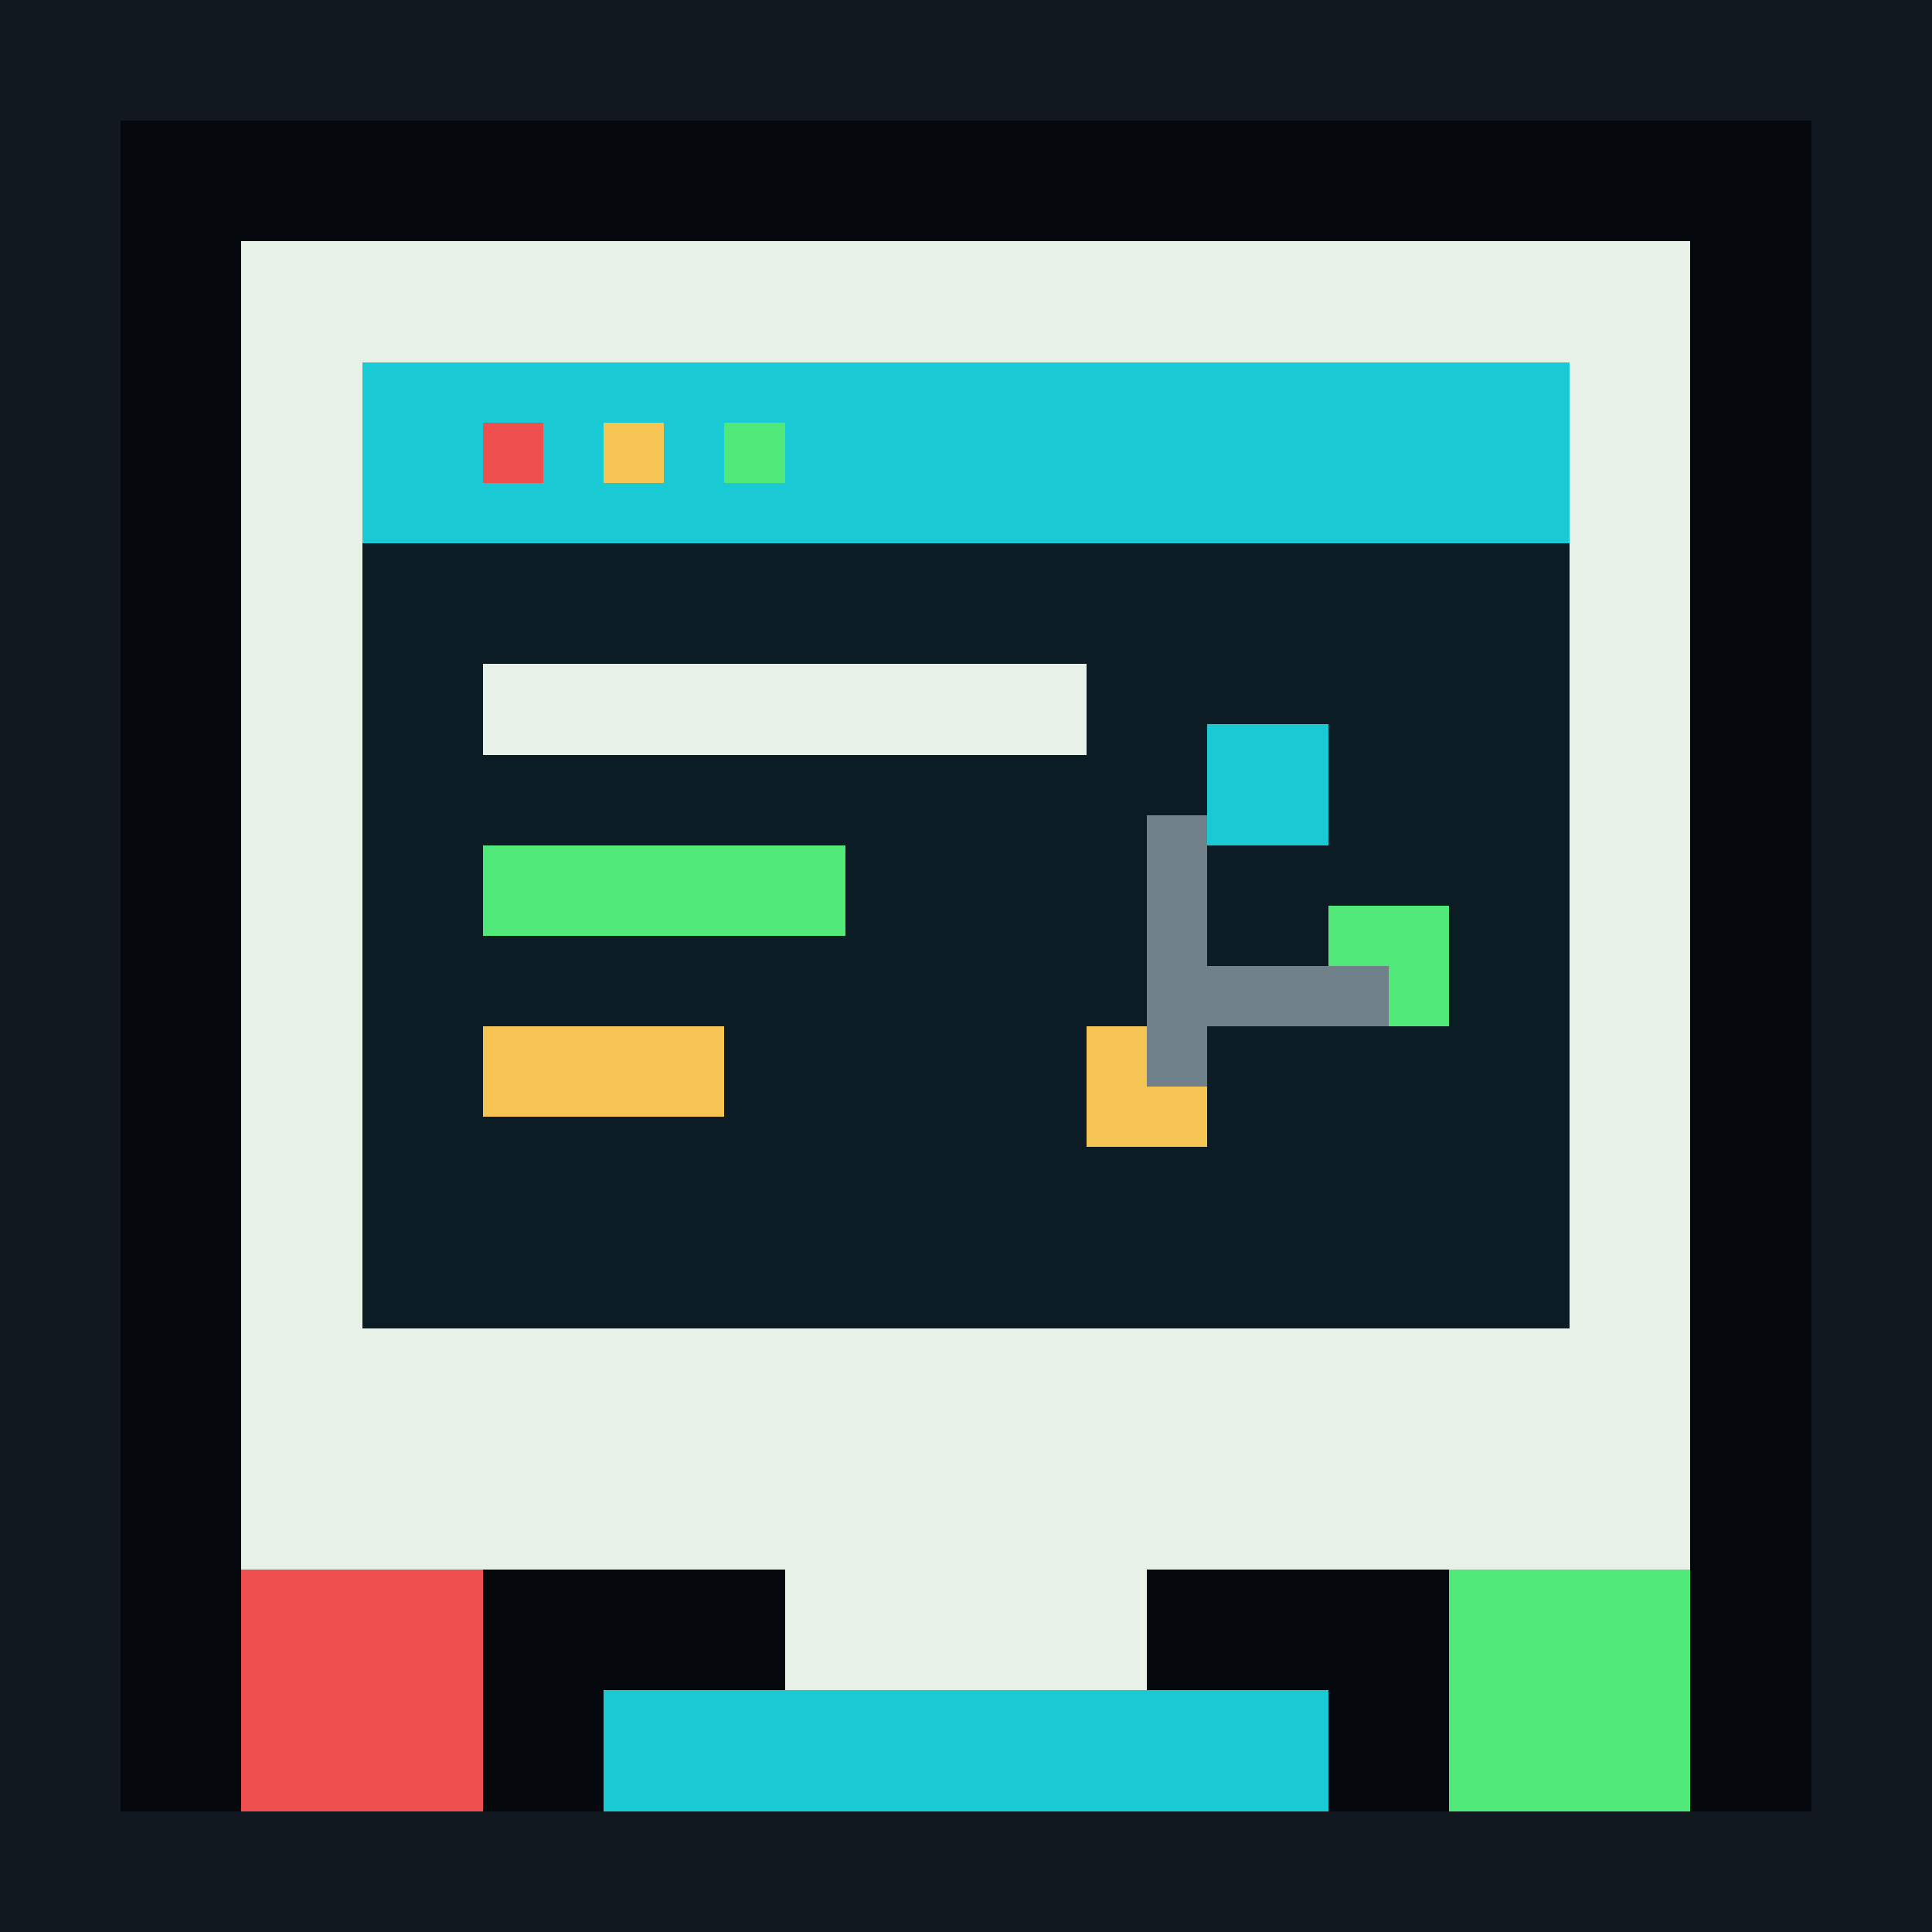
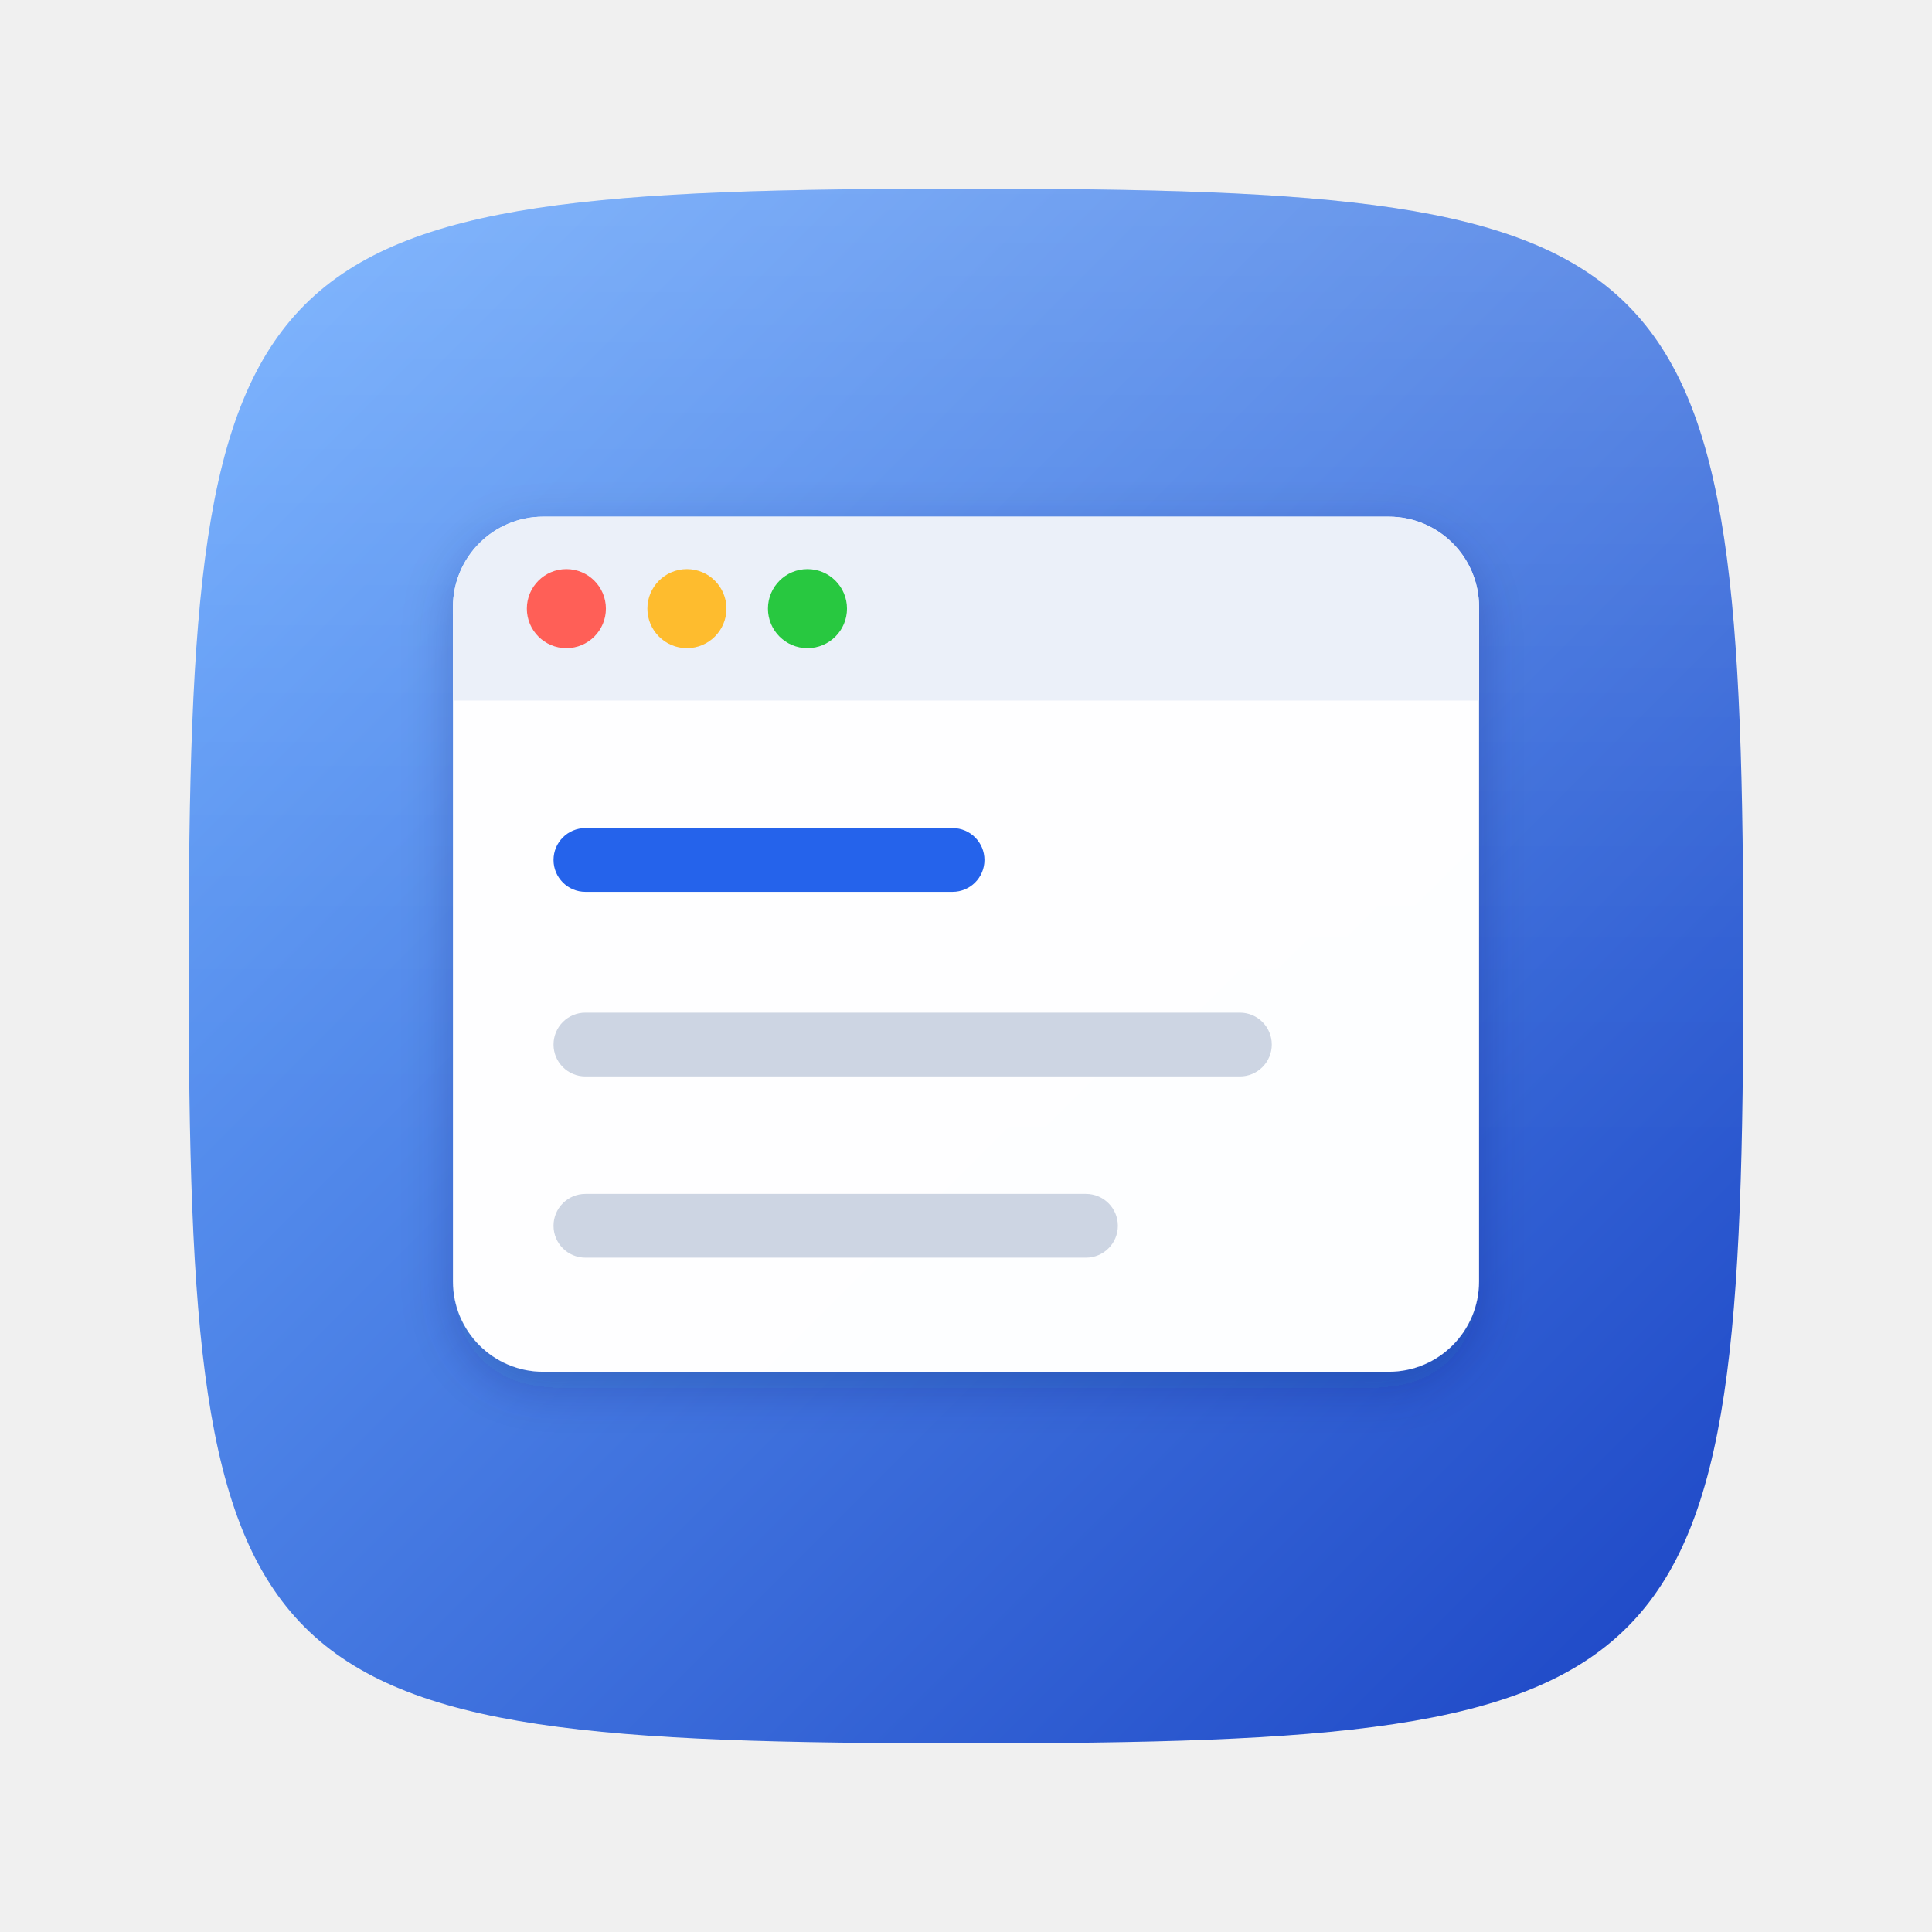
- <svg xmlns="http://www.w3.org/2000/svg" width="1024" height="1024" viewBox="0 0 64 64" shape-rendering="crispEdges">
-   <rect width="64" height="64" fill="#111820" />
-   <rect x="4" y="4" width="56" height="56" fill="#05090d" />
-   <rect x="8" y="8" width="48" height="44" fill="#e8f1e8" />
-   <rect x="12" y="12" width="40" height="32" fill="#0c1c24" />
-   <rect x="12" y="12" width="40" height="6" fill="#19c9d4" />
-   <rect x="16" y="14" width="2" height="2" fill="#f04f4f" />
-   <rect x="20" y="14" width="2" height="2" fill="#f6c453" />
-   <rect x="24" y="14" width="2" height="2" fill="#50e878" />
-   <rect x="16" y="22" width="20" height="3" fill="#e8f1e8" />
-   <rect x="16" y="28" width="12" height="3" fill="#50e878" />
-   <rect x="16" y="34" width="8" height="3" fill="#f6c453" />
-   <rect x="40" y="24" width="4" height="4" fill="#19c9d4" />
-   <rect x="44" y="30" width="4" height="4" fill="#50e878" />
-   <rect x="36" y="34" width="4" height="4" fill="#f6c453" />
-   <rect x="38" y="27" width="2" height="9" fill="#70818a" />
-   <rect x="40" y="32" width="6" height="2" fill="#70818a" />
-   <rect x="26" y="52" width="12" height="4" fill="#e8f1e8" />
-   <rect x="20" y="56" width="24" height="4" fill="#19c9d4" />
-   <rect x="8" y="52" width="8" height="8" fill="#f04f4f" />
-   <rect x="48" y="52" width="8" height="8" fill="#50e878" />
+ <svg xmlns="http://www.w3.org/2000/svg" viewBox="0 0 1024 1024" width="1024" height="1024" role="img" aria-label="OpenBrowser">
+   <defs>
+     <linearGradient id="obPlate" gradientUnits="userSpaceOnUse" x1="100" y1="100" x2="924" y2="924">
+       <stop offset="0" stop-color="#6FAEFF" />
+       <stop offset="1" stop-color="#1B44C4" />
+     </linearGradient>
+     <linearGradient id="obGloss" gradientUnits="userSpaceOnUse" x1="0" y1="100" x2="0" y2="610.9">
+       <stop offset="0" stop-color="#FFFFFF" stop-opacity="0.16" />
+       <stop offset="0.161" stop-color="#FFFFFF" stop-opacity="0.123" />
+       <stop offset="0.322" stop-color="#FFFFFF" stop-opacity="0.089" />
+       <stop offset="0.484" stop-color="#FFFFFF" stop-opacity="0.059" />
+       <stop offset="0.645" stop-color="#FFFFFF" stop-opacity="0.034" />
+       <stop offset="0.806" stop-color="#FFFFFF" stop-opacity="0.014" />
+       <stop offset="1" stop-color="#FFFFFF" stop-opacity="0" />
+     </linearGradient>
+     <clipPath id="obSquircle">
+       <path d="M 512 100 C 897.22 100 924 126.78 924 512 C 924 897.22 897.22 924 512 924 C 126.78 924 100 897.22 100 512 C 100 126.78 126.78 100 512 100 Z" />
+     </clipPath>
+     <filter id="obWindowShadow" x="-25%" y="-25%" width="150%" height="150%">
+       <feDropShadow dx="0" dy="9" stdDeviation="13" flood-color="#091E5C" flood-opacity="0.227" />
+     </filter>
+   </defs>
+   <g clip-path="url(#obSquircle)">
+     <rect width="1024" height="1024" fill="url(#obPlate)" />
+     <rect width="1024" height="1024" fill="url(#obGloss)" />
+   </g>
+   <rect x="240.08" y="273.86" width="543.84" height="453.2" rx="47.86" fill="#FFFFFF" fill-opacity="0.992" filter="url(#obWindowShadow)" />
+   <path d="M 240.08 371.3 L 240.08 321.72 A 47.86 47.86 0 0 1 287.94 273.86 L 736.06 273.86 A 47.86 47.86 0 0 1 783.92 321.72 L 783.92 371.3 Z" fill="#EBF0F9" />
+   <circle cx="300.19" cy="322.58" r="20.95" fill="#FF5F57" />
+   <circle cx="364.08" cy="322.58" r="20.95" fill="#FEBC2E" />
+   <circle cx="427.98" cy="322.58" r="20.95" fill="#28C840" />
+   <rect x="293.38" y="438.9" width="228.41" height="33.8" rx="16.9" fill="#2563EB" />
+   <rect x="293.38" y="536.73" width="380.69" height="33.8" rx="16.9" fill="#CDD5E3" />
+   <rect x="293.38" y="632.79" width="299.11" height="33.8" rx="16.9" fill="#CDD5E3" />
</svg>
